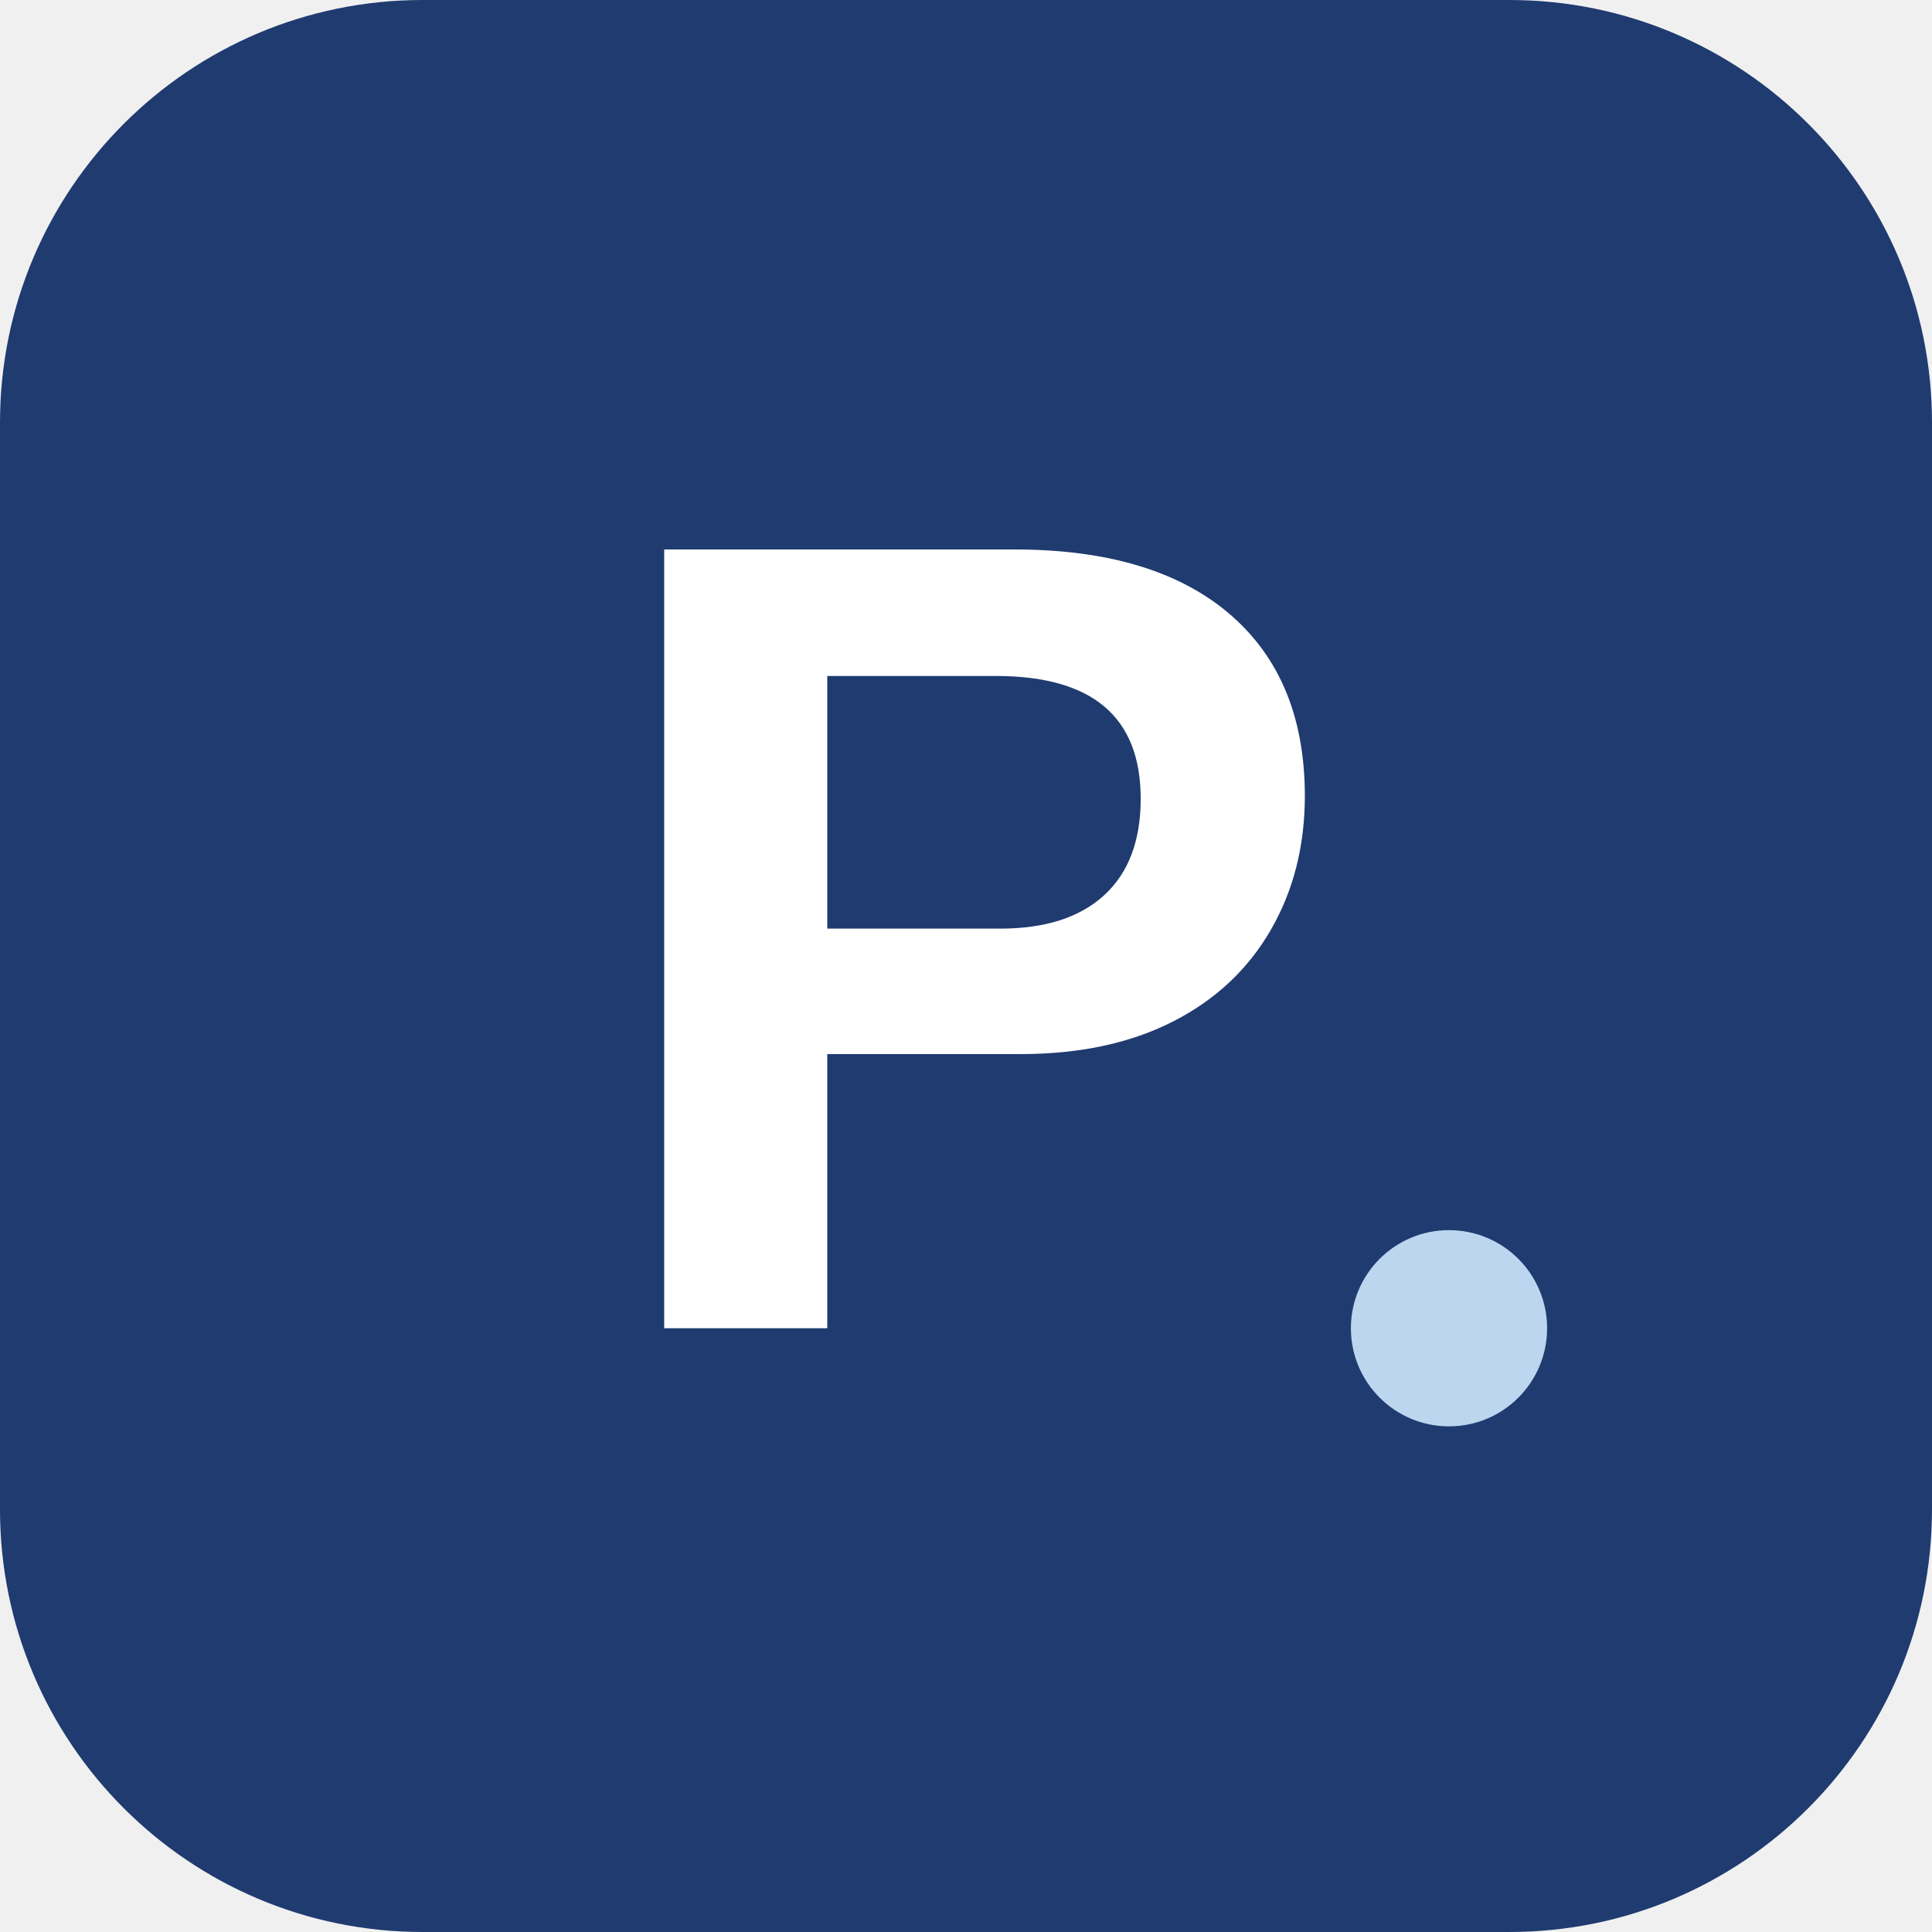
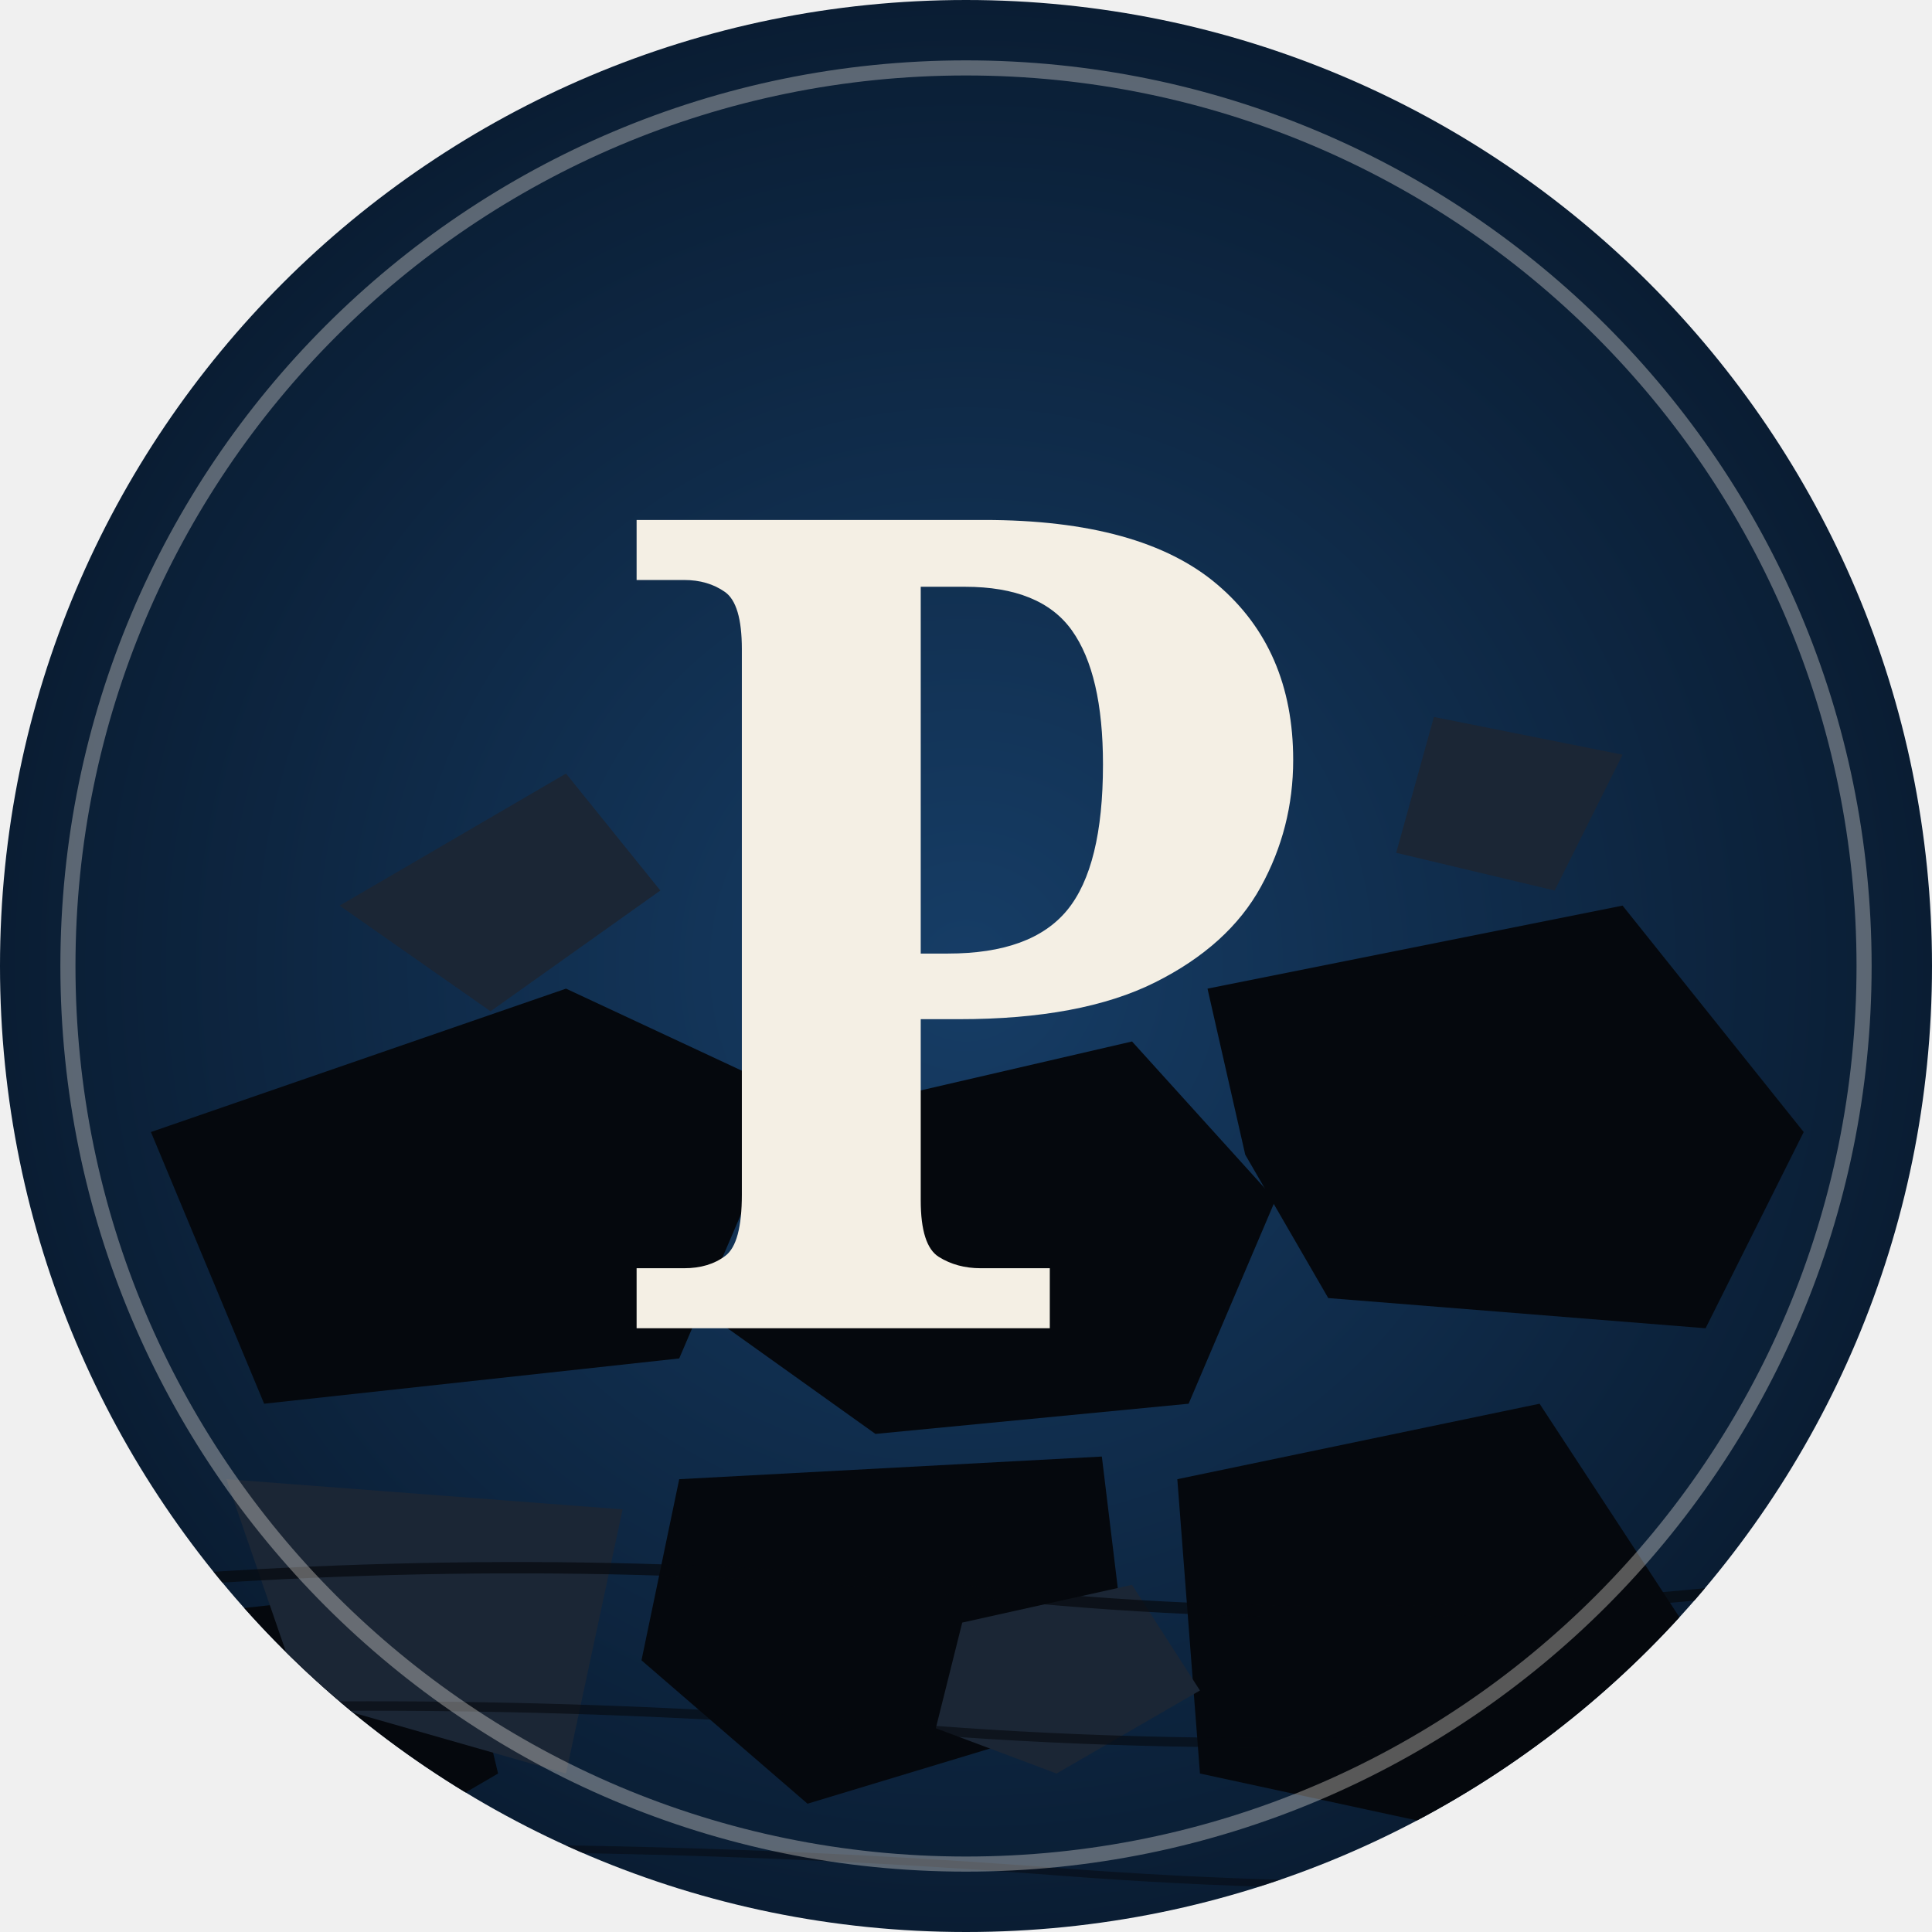
- <svg xmlns="http://www.w3.org/2000/svg" viewBox="0 0 512 512">
-   <rect width="512" height="512" rx="112" fill="#1f3b70" />
-   <text x="256" y="352" text-anchor="middle" font-family="Helvetica Neue, Arial, sans-serif" font-size="300" font-weight="700" letter-spacing="-10" fill="#ffffff">P</text>
-   <circle cx="384" cy="352" r="26" fill="#bcd6ef" />
+ <svg xmlns="http://www.w3.org/2000/svg" viewBox="0 0 512 512" width="512" height="512">
+   <defs>
+     <radialGradient id="bg" cx="256" cy="256" r="256" gradientUnits="userSpaceOnUse">
+       <stop offset="0" stop-color="#163d66" />
+       <stop offset="1" stop-color="#0a1d33" />
+     </radialGradient>
+     <clipPath id="circleClip">
+       <circle cx="256" cy="256" r="256" />
+     </clipPath>
+   </defs>
+   <circle cx="256" cy="256" r="256" fill="url(#bg)" />
+   <g clip-path="url(#circleClip)">
+     <polygon fill="#05080d" points="40,300 150,262 210,290 180,360 70,372" />
+     <polygon fill="#05080d" points="205,298 300,276 338,318 315,372 232,380 190,350" />
+     <polygon fill="#05080d" points="320,262 430,240 478,300 452,352 352,344 330,306" />
+     <polygon fill="#05080d" points="180,392 292,386 300,452 214,478 170,440" />
+     <polygon fill="#05080d" points="312,392 408,372 446,430 392,486 318,470" />
+     <polygon fill="#05080d" points="30,430 120,420 132,470 60,512 20,500" />
+     <polygon fill="#05080d" points="470,410 512,396 512,512 440,512 452,466" />
+     <polygon fill="#1b2635" points="60,392 165,400 150,470 80,450" />
+     <polygon fill="#1b2635" points="90,240 150,205 175,236 130,268" />
+     <polygon fill="#1b2635" points="380,190 430,200 412,236 370,226" />
+     <polygon fill="#1b2635" points="255,430 300,420 318,448 280,470 248,458" />
+     <path d="M 30 420 Q 150 410 260 422 T 490 418" fill="none" stroke="#05080d" stroke-width="3" opacity="0.7" />
+     <path d="M 0 455 Q 120 448 240 458 T 512 452" fill="none" stroke="#05080d" stroke-width="2.5" opacity="0.6" />
+     <path d="M 10 492 Q 150 486 280 496 T 512 488" fill="none" stroke="#05080d" stroke-width="2" opacity="0.5" />
+   </g>
+   <text x="256" y="352" text-anchor="middle" font-family="Georgia, serif" font-size="300" font-weight="700" fill="#f4efe4">P</text>
+   <circle cx="256" cy="256" r="238" fill="none" stroke="#f4efe4" stroke-opacity="0.35" stroke-width="4" />
</svg>
